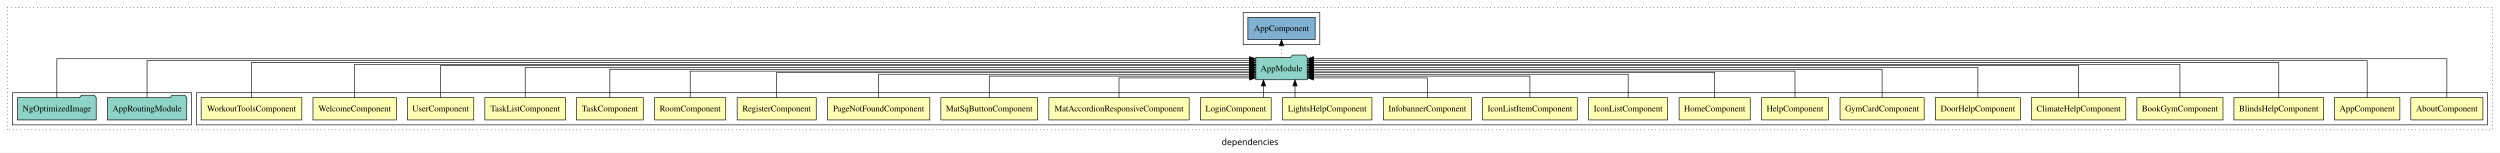
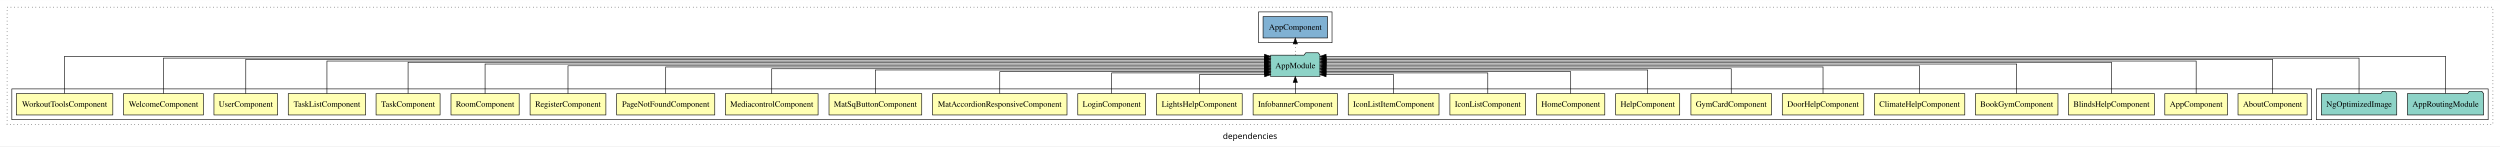
- <svg xmlns="http://www.w3.org/2000/svg" width="4046pt" height="247pt" viewBox="0.00 0.00 4046.00 246.80">
+ <svg xmlns="http://www.w3.org/2000/svg" width="4221pt" height="247pt" viewBox="0.00 0.00 4221.00 246.80">
  <g id="graph0" class="graph" transform="scale(1 1) rotate(0) translate(4 242.8)">
-     <polygon fill="white" stroke="transparent" points="-4,4 -4,-242.8 4042,-242.8 4042,4 -4,4" />
-     <text text-anchor="middle" x="2019" y="-8.2" font-family="sans-serif" font-size="14.00">dependencies</text>
+     <polygon fill="white" stroke="transparent" points="-4,4 -4,-242.8 4217,-242.8 4217,4 -4,4" />
+     <text text-anchor="middle" x="2106.5" y="-8.2" font-family="sans-serif" font-size="14.00">dependencies</text>
    <g id="clust1" class="cluster">
-       <polygon fill="none" stroke="black" stroke-dasharray="1,5" points="8,-32.8 8,-230.8 4030,-230.8 4030,-32.8 8,-32.8" />
+       <polygon fill="none" stroke="black" stroke-dasharray="1,5" points="8,-32.8 8,-230.8 4205,-230.8 4205,-32.8 8,-32.8" />
+     </g>
+     <g id="clust30" class="cluster">
+       <polygon fill="none" stroke="black" points="2121,-170.8 2121,-222.8 2245,-222.8 2245,-170.8 2121,-170.8" />
+     </g>
+     <g id="clust28" class="cluster">
+       <polygon fill="none" stroke="black" points="3907,-40.8 3907,-92.8 4197,-92.8 4197,-40.8 3907,-40.8" />
    </g>
    <g id="clust2" class="cluster">
-       <polygon fill="none" stroke="black" points="314,-40.8 314,-92.8 4022,-92.8 4022,-40.8 314,-40.8" />
-     </g>
-     <g id="clust27" class="cluster">
-       <polygon fill="none" stroke="black" points="16,-40.8 16,-92.8 306,-92.8 306,-40.8 16,-40.8" />
-     </g>
-     <g id="clust29" class="cluster">
-       <polygon fill="none" stroke="black" points="2008,-170.8 2008,-222.8 2132,-222.8 2132,-170.8 2008,-170.8" />
+       <polygon fill="none" stroke="black" points="16,-40.8 16,-92.8 3899,-92.8 3899,-40.8 16,-40.8" />
    </g>
    <g id="node1" class="node">
-       <polygon fill="#ffffb3" stroke="black" points="4014.33,-84.8 3897.67,-84.8 3897.67,-48.8 4014.33,-48.8 4014.33,-84.8" />
-       <text text-anchor="middle" x="3956" y="-62.6" font-family="Times,serif" font-size="14.00">AboutComponent</text>
+       <polygon fill="#ffffb3" stroke="black" points="3891.33,-84.8 3774.67,-84.8 3774.67,-48.8 3891.33,-48.8 3891.33,-84.8" />
+       <text text-anchor="middle" x="3833" y="-62.6" font-family="Times,serif" font-size="14.00">AboutComponent</text>
+     </g>
+     <g id="node26" class="node">
+       <polygon fill="#8dd3c7" stroke="black" points="2224.66,-149.8 2221.66,-153.8 2200.66,-153.8 2197.66,-149.8 2141.34,-149.8 2141.34,-113.8 2224.66,-113.8 2224.66,-149.8" />
+       <text text-anchor="middle" x="2183" y="-127.6" font-family="Times,serif" font-size="14.00">AppModule</text>
+     </g>
+     <g id="edge1" class="edge">
+       <path fill="none" stroke="black" d="M3833,-84.81C3833,-107.29 3833,-142.8 3833,-142.8 3833,-142.8 2235.03,-142.8 2235.03,-142.8" />
+       <polygon fill="black" stroke="black" points="2235.03,-139.3 2225.03,-142.8 2235.03,-146.3 2235.03,-139.3" />
+     </g>
+     <g id="node2" class="node">
+       <polygon fill="#ffffb3" stroke="black" points="3756.94,-84.8 3651.06,-84.8 3651.06,-48.8 3756.94,-48.8 3756.94,-84.8" />
+       <text text-anchor="middle" x="3704" y="-62.6" font-family="Times,serif" font-size="14.00">AppComponent</text>
+     </g>
+     <g id="edge2" class="edge">
+       <path fill="none" stroke="black" d="M3704,-84.84C3704,-106.46 3704,-139.8 3704,-139.8 3704,-139.8 2234.87,-139.8 2234.87,-139.8" />
+       <polygon fill="black" stroke="black" points="2234.87,-136.3 2224.87,-139.8 2234.87,-143.3 2234.87,-136.3" />
+     </g>
+     <g id="node3" class="node">
+       <polygon fill="#ffffb3" stroke="black" points="3633.61,-84.8 3488.39,-84.8 3488.39,-48.8 3633.61,-48.8 3633.61,-84.8" />
+       <text text-anchor="middle" x="3561" y="-62.6" font-family="Times,serif" font-size="14.00">BlindsHelpComponent</text>
+     </g>
+     <g id="edge3" class="edge">
+       <path fill="none" stroke="black" d="M3561,-85.08C3561,-106.12 3561,-137.8 3561,-137.8 3561,-137.8 2234.99,-137.8 2234.99,-137.8" />
+       <polygon fill="black" stroke="black" points="2234.99,-134.3 2224.99,-137.8 2234.99,-141.3 2234.99,-134.3" />
+     </g>
+     <g id="node4" class="node">
+       <polygon fill="#ffffb3" stroke="black" points="3470.67,-84.8 3331.33,-84.8 3331.33,-48.8 3470.67,-48.8 3470.67,-84.8" />
+       <text text-anchor="middle" x="3401" y="-62.6" font-family="Times,serif" font-size="14.00">BookGymComponent</text>
+     </g>
+     <g id="edge4" class="edge">
+       <path fill="none" stroke="black" d="M3401,-85.02C3401,-105.17 3401,-134.8 3401,-134.8 3401,-134.8 2234.93,-134.8 2234.93,-134.8" />
+       <polygon fill="black" stroke="black" points="2234.93,-131.3 2224.93,-134.8 2234.93,-138.3 2234.93,-131.3" />
+     </g>
+     <g id="node5" class="node">
+       <polygon fill="#ffffb3" stroke="black" points="3313.37,-84.8 3160.63,-84.8 3160.63,-48.8 3313.37,-48.8 3313.37,-84.8" />
+       <text text-anchor="middle" x="3237" y="-62.6" font-family="Times,serif" font-size="14.00">ClimateHelpComponent</text>
+     </g>
+     <g id="edge5" class="edge">
+       <path fill="none" stroke="black" d="M3237,-84.91C3237,-104.14 3237,-131.8 3237,-131.8 3237,-131.8 2234.97,-131.8 2234.97,-131.8" />
+       <polygon fill="black" stroke="black" points="2234.97,-128.3 2224.97,-131.8 2234.97,-135.3 2234.97,-128.3" />
+     </g>
+     <g id="node6" class="node">
+       <polygon fill="#ffffb3" stroke="black" points="3142.82,-84.8 3005.18,-84.8 3005.18,-48.8 3142.82,-48.8 3142.82,-84.8" />
+       <text text-anchor="middle" x="3074" y="-62.6" font-family="Times,serif" font-size="14.00">DoorHelpComponent</text>
+     </g>
+     <g id="edge6" class="edge">
+       <path fill="none" stroke="black" d="M3074,-85.02C3074,-103.63 3074,-129.8 3074,-129.8 3074,-129.8 2234.78,-129.8 2234.78,-129.8" />
+       <polygon fill="black" stroke="black" points="2234.78,-126.3 2224.78,-129.8 2234.78,-133.3 2234.78,-126.3" />
+     </g>
+     <g id="node7" class="node">
+       <polygon fill="#ffffb3" stroke="black" points="2987.05,-84.8 2850.95,-84.8 2850.95,-48.8 2987.05,-48.8 2987.05,-84.8" />
+       <text text-anchor="middle" x="2919" y="-62.6" font-family="Times,serif" font-size="14.00">GymCardComponent</text>
+     </g>
+     <g id="edge7" class="edge">
+       <path fill="none" stroke="black" d="M2919,-84.8C2919,-102.48 2919,-126.8 2919,-126.8 2919,-126.8 2234.68,-126.8 2234.68,-126.8" />
+       <polygon fill="black" stroke="black" points="2234.68,-123.3 2224.68,-126.8 2234.68,-130.3 2234.68,-123.3" />
+     </g>
+     <g id="node8" class="node">
+       <polygon fill="#ffffb3" stroke="black" points="2832.05,-84.8 2723.95,-84.8 2723.95,-48.8 2832.05,-48.8 2832.05,-84.8" />
+       <text text-anchor="middle" x="2778" y="-62.6" font-family="Times,serif" font-size="14.00">HelpComponent</text>
+     </g>
+     <g id="edge8" class="edge">
+       <path fill="none" stroke="black" d="M2778,-84.83C2778,-101.86 2778,-124.8 2778,-124.8 2778,-124.8 2234.84,-124.8 2234.84,-124.8" />
+       <polygon fill="black" stroke="black" points="2234.84,-121.3 2224.84,-124.8 2234.84,-128.3 2234.84,-121.3" />
+     </g>
+     <g id="node9" class="node">
+       <polygon fill="#ffffb3" stroke="black" points="2705.55,-84.8 2590.45,-84.8 2590.45,-48.8 2705.55,-48.8 2705.55,-84.8" />
+       <text text-anchor="middle" x="2648" y="-62.6" font-family="Times,serif" font-size="14.00">HomeComponent</text>
+     </g>
+     <g id="edge9" class="edge">
+       <path fill="none" stroke="black" d="M2648,-84.81C2648,-100.85 2648,-121.8 2648,-121.8 2648,-121.8 2234.67,-121.8 2234.67,-121.8" />
+       <polygon fill="black" stroke="black" points="2234.67,-118.3 2224.67,-121.8 2234.67,-125.3 2234.67,-118.3" />
+     </g>
+     <g id="node10" class="node">
+       <polygon fill="#ffffb3" stroke="black" points="2571.99,-84.8 2444.01,-84.8 2444.01,-48.8 2571.99,-48.8 2571.99,-84.8" />
+       <text text-anchor="middle" x="2508" y="-62.6" font-family="Times,serif" font-size="14.00">IconListComponent</text>
+     </g>
+     <g id="edge10" class="edge">
+       <path fill="none" stroke="black" d="M2508,-85.04C2508,-100.37 2508,-119.8 2508,-119.8 2508,-119.8 2234.82,-119.8 2234.82,-119.8" />
+       <polygon fill="black" stroke="black" points="2234.82,-116.3 2224.82,-119.8 2234.82,-123.3 2234.82,-116.3" />
+     </g>
+     <g id="node11" class="node">
+       <polygon fill="#ffffb3" stroke="black" points="2425.64,-84.8 2272.36,-84.8 2272.36,-48.8 2425.64,-48.8 2425.64,-84.8" />
+       <text text-anchor="middle" x="2349" y="-62.6" font-family="Times,serif" font-size="14.00">IconListItemComponent</text>
+     </g>
+     <g id="edge11" class="edge">
+       <path fill="none" stroke="black" d="M2349,-84.85C2349,-99.17 2349,-116.8 2349,-116.8 2349,-116.8 2234.89,-116.8 2234.89,-116.8" />
+       <polygon fill="black" stroke="black" points="2234.89,-113.3 2224.89,-116.8 2234.89,-120.3 2234.89,-113.3" />
+     </g>
+     <g id="node12" class="node">
+       <polygon fill="#ffffb3" stroke="black" points="2254.25,-84.8 2111.75,-84.8 2111.75,-48.8 2254.25,-48.8 2254.25,-84.8" />
+       <text text-anchor="middle" x="2183" y="-62.6" font-family="Times,serif" font-size="14.00">InfobannerComponent</text>
+     </g>
+     <g id="edge12" class="edge">
+       <path fill="none" stroke="black" d="M2183,-84.91C2183,-84.91 2183,-103.79 2183,-103.79" />
+       <polygon fill="black" stroke="black" points="2179.5,-103.79 2183,-113.79 2186.5,-103.79 2179.5,-103.79" />
+     </g>
+     <g id="node13" class="node">
+       <polygon fill="#ffffb3" stroke="black" points="2093.32,-84.8 1948.68,-84.8 1948.68,-48.8 2093.32,-48.8 2093.32,-84.8" />
+       <text text-anchor="middle" x="2021" y="-62.6" font-family="Times,serif" font-size="14.00">LightsHelpComponent</text>
+     </g>
+     <g id="edge13" class="edge">
+       <path fill="none" stroke="black" d="M2021,-84.85C2021,-99.17 2021,-116.8 2021,-116.8 2021,-116.8 2131.28,-116.8 2131.28,-116.8" />
+       <polygon fill="black" stroke="black" points="2131.28,-120.3 2141.28,-116.8 2131.28,-113.3 2131.28,-120.3" />
+     </g>
+     <g id="node14" class="node">
+       <polygon fill="#ffffb3" stroke="black" points="1930.27,-84.8 1815.73,-84.8 1815.73,-48.8 1930.27,-48.8 1930.27,-84.8" />
+       <text text-anchor="middle" x="1873" y="-62.6" font-family="Times,serif" font-size="14.00">LoginComponent</text>
+     </g>
+     <g id="edge14" class="edge">
+       <path fill="none" stroke="black" d="M1873,-85.04C1873,-100.37 1873,-119.8 1873,-119.8 1873,-119.8 2131.19,-119.8 2131.19,-119.8" />
+       <polygon fill="black" stroke="black" points="2131.19,-123.3 2141.19,-119.8 2131.19,-116.3 2131.19,-123.3" />
+     </g>
+     <g id="node15" class="node">
+       <polygon fill="#ffffb3" stroke="black" points="1797.52,-84.8 1570.48,-84.8 1570.48,-48.8 1797.52,-48.8 1797.52,-84.8" />
+       <text text-anchor="middle" x="1684" y="-62.6" font-family="Times,serif" font-size="14.00">MatAccordionResponsiveComponent</text>
+     </g>
+     <g id="edge15" class="edge">
+       <path fill="none" stroke="black" d="M1684,-84.81C1684,-100.85 1684,-121.8 1684,-121.8 1684,-121.8 2131.31,-121.8 2131.31,-121.8" />
+       <polygon fill="black" stroke="black" points="2131.31,-125.3 2141.31,-121.8 2131.31,-118.3 2131.31,-125.3" />
+     </g>
+     <g id="node16" class="node">
+       <polygon fill="#ffffb3" stroke="black" points="1552.29,-84.8 1395.71,-84.8 1395.71,-48.8 1552.29,-48.8 1552.29,-84.8" />
+       <text text-anchor="middle" x="1474" y="-62.6" font-family="Times,serif" font-size="14.00">MatSqButtonComponent</text>
+     </g>
+     <g id="edge16" class="edge">
+       <path fill="none" stroke="black" d="M1474,-84.83C1474,-101.86 1474,-124.8 1474,-124.8 1474,-124.8 2131.3,-124.8 2131.3,-124.8" />
+       <polygon fill="black" stroke="black" points="2131.3,-128.3 2141.3,-124.8 2131.3,-121.3 2131.3,-128.3" />
+     </g>
+     <g id="node17" class="node">
+       <polygon fill="#ffffb3" stroke="black" points="1377.25,-84.8 1220.75,-84.8 1220.75,-48.8 1377.25,-48.8 1377.25,-84.8" />
+       <text text-anchor="middle" x="1299" y="-62.6" font-family="Times,serif" font-size="14.00">MediacontrolComponent</text>
+     </g>
+     <g id="edge17" class="edge">
+       <path fill="none" stroke="black" d="M1299,-84.8C1299,-102.48 1299,-126.8 1299,-126.8 1299,-126.8 2131.25,-126.8 2131.25,-126.8" />
+       <polygon fill="black" stroke="black" points="2131.25,-130.3 2141.25,-126.8 2131.25,-123.3 2131.25,-130.3" />
+     </g>
+     <g id="node18" class="node">
+       <polygon fill="#ffffb3" stroke="black" points="1202.83,-84.8 1037.17,-84.8 1037.17,-48.8 1202.83,-48.8 1202.83,-84.8" />
+       <text text-anchor="middle" x="1120" y="-62.6" font-family="Times,serif" font-size="14.00">PageNotFoundComponent</text>
+     </g>
+     <g id="edge18" class="edge">
+       <path fill="none" stroke="black" d="M1120,-85.02C1120,-103.63 1120,-129.8 1120,-129.8 1120,-129.8 2131.33,-129.8 2131.33,-129.8" />
+       <polygon fill="black" stroke="black" points="2131.33,-133.3 2141.33,-129.8 2131.33,-126.3 2131.33,-133.3" />
+     </g>
+     <g id="node19" class="node">
+       <polygon fill="#ffffb3" stroke="black" points="1018.99,-84.8 891.01,-84.8 891.01,-48.8 1018.99,-48.8 1018.99,-84.8" />
+       <text text-anchor="middle" x="955" y="-62.6" font-family="Times,serif" font-size="14.00">RegisterComponent</text>
+     </g>
+     <g id="edge19" class="edge">
+       <path fill="none" stroke="black" d="M955,-84.91C955,-104.14 955,-131.8 955,-131.8 955,-131.8 2131.08,-131.8 2131.08,-131.8" />
+       <polygon fill="black" stroke="black" points="2131.08,-135.3 2141.08,-131.8 2131.08,-128.3 2131.08,-135.3" />
+     </g>
+     <g id="node20" class="node">
+       <polygon fill="#ffffb3" stroke="black" points="872.56,-84.8 757.44,-84.8 757.44,-48.8 872.56,-48.8 872.56,-84.8" />
+       <text text-anchor="middle" x="815" y="-62.6" font-family="Times,serif" font-size="14.00">RoomComponent</text>
+     </g>
+     <g id="edge20" class="edge">
+       <path fill="none" stroke="black" d="M815,-85.02C815,-105.17 815,-134.8 815,-134.8 815,-134.8 2131.31,-134.8 2131.31,-134.8" />
+       <polygon fill="black" stroke="black" points="2131.31,-138.3 2141.31,-134.8 2131.31,-131.3 2131.31,-138.3" />
+     </g>
+     <g id="node21" class="node">
+       <polygon fill="#ffffb3" stroke="black" points="739.05,-84.8 630.95,-84.8 630.95,-48.8 739.05,-48.8 739.05,-84.8" />
+       <text text-anchor="middle" x="685" y="-62.6" font-family="Times,serif" font-size="14.00">TaskComponent</text>
+     </g>
+     <g id="edge21" class="edge">
+       <path fill="none" stroke="black" d="M685,-85.08C685,-106.12 685,-137.8 685,-137.8 685,-137.8 2130.98,-137.8 2130.98,-137.8" />
+       <polygon fill="black" stroke="black" points="2130.98,-141.3 2140.98,-137.8 2130.98,-134.3 2130.98,-141.3" />
+     </g>
+     <g id="node22" class="node">
+       <polygon fill="#ffffb3" stroke="black" points="613.32,-84.8 482.68,-84.8 482.68,-48.8 613.32,-48.8 613.32,-84.8" />
+       <text text-anchor="middle" x="548" y="-62.6" font-family="Times,serif" font-size="14.00">TaskListComponent</text>
+     </g>
+     <g id="edge22" class="edge">
+       <path fill="none" stroke="black" d="M548,-84.84C548,-106.46 548,-139.8 548,-139.8 548,-139.8 2130.94,-139.8 2130.94,-139.8" />
+       <polygon fill="black" stroke="black" points="2130.94,-143.3 2140.94,-139.8 2130.94,-136.3 2130.94,-143.3" />
+     </g>
+     <g id="node23" class="node">
+       <polygon fill="#ffffb3" stroke="black" points="464.77,-84.8 357.23,-84.8 357.23,-48.8 464.77,-48.8 464.77,-84.8" />
+       <text text-anchor="middle" x="411" y="-62.6" font-family="Times,serif" font-size="14.00">UserComponent</text>
+     </g>
+     <g id="edge23" class="edge">
+       <path fill="none" stroke="black" d="M411,-84.81C411,-107.29 411,-142.8 411,-142.8 411,-142.8 2130.95,-142.8 2130.95,-142.8" />
+       <polygon fill="black" stroke="black" points="2130.95,-146.3 2140.95,-142.8 2130.95,-139.3 2130.95,-146.3" />
+     </g>
+     <g id="node24" class="node">
+       <polygon fill="#ffffb3" stroke="black" points="339.47,-84.8 204.53,-84.8 204.53,-48.8 339.47,-48.8 339.47,-84.8" />
+       <text text-anchor="middle" x="272" y="-62.6" font-family="Times,serif" font-size="14.00">WelcomeComponent</text>
+     </g>
+     <g id="edge24" class="edge">
+       <path fill="none" stroke="black" d="M272,-84.89C272,-107.93 272,-144.8 272,-144.8 272,-144.8 2131.31,-144.8 2131.31,-144.8" />
+       <polygon fill="black" stroke="black" points="2131.31,-148.3 2141.31,-144.8 2131.31,-141.3 2131.31,-148.3" />
    </g>
    <g id="node25" class="node">
-       <polygon fill="#8dd3c7" stroke="black" points="2111.66,-149.8 2108.66,-153.8 2087.66,-153.8 2084.66,-149.8 2028.34,-149.8 2028.34,-113.8 2111.66,-113.8 2111.66,-149.8" />
-       <text text-anchor="middle" x="2070" y="-127.6" font-family="Times,serif" font-size="14.00">AppModule</text>
-     </g>
-     <g id="edge1" class="edge">
-       <path fill="none" stroke="black" d="M3956,-85.18C3956,-109.08 3956,-147.8 3956,-147.8 3956,-147.8 2122.04,-147.8 2122.04,-147.8" />
-       <polygon fill="black" stroke="black" points="2122.04,-144.3 2112.04,-147.8 2122.04,-151.3 2122.04,-144.3" />
-     </g>
-     <g id="node2" class="node">
-       <polygon fill="#ffffb3" stroke="black" points="3879.94,-84.8 3774.06,-84.8 3774.06,-48.8 3879.94,-48.8 3879.94,-84.8" />
-       <text text-anchor="middle" x="3827" y="-62.6" font-family="Times,serif" font-size="14.00">AppComponent</text>
-     </g>
-     <g id="edge2" class="edge">
-       <path fill="none" stroke="black" d="M3827,-84.89C3827,-107.93 3827,-144.8 3827,-144.8 3827,-144.8 2121.7,-144.8 2121.7,-144.8" />
-       <polygon fill="black" stroke="black" points="2121.7,-141.3 2111.7,-144.8 2121.7,-148.3 2121.7,-141.3" />
-     </g>
-     <g id="node3" class="node">
-       <polygon fill="#ffffb3" stroke="black" points="3756.61,-84.8 3611.39,-84.8 3611.39,-48.8 3756.61,-48.8 3756.61,-84.8" />
-       <text text-anchor="middle" x="3684" y="-62.6" font-family="Times,serif" font-size="14.00">BlindsHelpComponent</text>
-     </g>
-     <g id="edge3" class="edge">
-       <path fill="none" stroke="black" d="M3684,-84.96C3684,-107.15 3684,-141.8 3684,-141.8 3684,-141.8 2121.93,-141.8 2121.93,-141.8" />
-       <polygon fill="black" stroke="black" points="2121.93,-138.3 2111.93,-141.8 2121.93,-145.3 2121.93,-138.3" />
-     </g>
-     <g id="node4" class="node">
-       <polygon fill="#ffffb3" stroke="black" points="3593.67,-84.8 3454.33,-84.8 3454.33,-48.8 3593.67,-48.8 3593.67,-84.8" />
-       <text text-anchor="middle" x="3524" y="-62.6" font-family="Times,serif" font-size="14.00">BookGymComponent</text>
-     </g>
-     <g id="edge4" class="edge">
-       <path fill="none" stroke="black" d="M3524,-84.97C3524,-106.3 3524,-138.8 3524,-138.8 3524,-138.8 2121.95,-138.8 2121.95,-138.8" />
-       <polygon fill="black" stroke="black" points="2121.95,-135.3 2111.95,-138.8 2121.95,-142.3 2121.95,-135.3" />
-     </g>
-     <g id="node5" class="node">
-       <polygon fill="#ffffb3" stroke="black" points="3436.37,-84.8 3283.63,-84.8 3283.63,-48.8 3436.37,-48.8 3436.37,-84.8" />
-       <text text-anchor="middle" x="3360" y="-62.6" font-family="Times,serif" font-size="14.00">ClimateHelpComponent</text>
-     </g>
-     <g id="edge5" class="edge">
-       <path fill="none" stroke="black" d="M3360,-84.83C3360,-105.57 3360,-136.8 3360,-136.8 3360,-136.8 2121.82,-136.8 2121.82,-136.8" />
-       <polygon fill="black" stroke="black" points="2121.82,-133.3 2111.82,-136.8 2121.82,-140.3 2121.82,-133.3" />
-     </g>
-     <g id="node6" class="node">
-       <polygon fill="#ffffb3" stroke="black" points="3265.82,-84.8 3128.18,-84.8 3128.18,-48.8 3265.82,-48.8 3265.82,-84.8" />
-       <text text-anchor="middle" x="3197" y="-62.6" font-family="Times,serif" font-size="14.00">DoorHelpComponent</text>
-     </g>
-     <g id="edge6" class="edge">
-       <path fill="none" stroke="black" d="M3197,-85.11C3197,-104.95 3197,-133.8 3197,-133.8 3197,-133.8 2121.78,-133.8 2121.78,-133.8" />
-       <polygon fill="black" stroke="black" points="2121.78,-130.3 2111.78,-133.8 2121.78,-137.3 2121.78,-130.3" />
-     </g>
-     <g id="node7" class="node">
-       <polygon fill="#ffffb3" stroke="black" points="3110.05,-84.8 2973.95,-84.8 2973.95,-48.8 3110.05,-48.8 3110.05,-84.8" />
-       <text text-anchor="middle" x="3042" y="-62.6" font-family="Times,serif" font-size="14.00">GymCardComponent</text>
-     </g>
-     <g id="edge7" class="edge">
-       <path fill="none" stroke="black" d="M3042,-84.97C3042,-103.89 3042,-130.8 3042,-130.8 3042,-130.8 2121.77,-130.8 2121.77,-130.8" />
-       <polygon fill="black" stroke="black" points="2121.77,-127.3 2111.77,-130.8 2121.77,-134.3 2121.77,-127.3" />
-     </g>
-     <g id="node8" class="node">
-       <polygon fill="#ffffb3" stroke="black" points="2955.05,-84.8 2846.95,-84.8 2846.95,-48.8 2955.05,-48.8 2955.05,-84.8" />
-       <text text-anchor="middle" x="2901" y="-62.6" font-family="Times,serif" font-size="14.00">HelpComponent</text>
-     </g>
-     <g id="edge8" class="edge">
-       <path fill="none" stroke="black" d="M2901,-85.1C2901,-103.07 2901,-127.8 2901,-127.8 2901,-127.8 2121.78,-127.8 2121.78,-127.8" />
-       <polygon fill="black" stroke="black" points="2121.78,-124.3 2111.78,-127.8 2121.78,-131.3 2121.78,-124.3" />
-     </g>
-     <g id="node9" class="node">
-       <polygon fill="#ffffb3" stroke="black" points="2828.55,-84.8 2713.45,-84.8 2713.45,-48.8 2828.55,-48.8 2828.55,-84.8" />
-       <text text-anchor="middle" x="2771" y="-62.6" font-family="Times,serif" font-size="14.00">HomeComponent</text>
-     </g>
-     <g id="edge9" class="edge">
-       <path fill="none" stroke="black" d="M2771,-84.82C2771,-102.17 2771,-125.8 2771,-125.8 2771,-125.8 2121.75,-125.8 2121.75,-125.8" />
-       <polygon fill="black" stroke="black" points="2121.75,-122.3 2111.75,-125.8 2121.75,-129.3 2121.75,-122.3" />
-     </g>
-     <g id="node10" class="node">
-       <polygon fill="#ffffb3" stroke="black" points="2694.99,-84.8 2567.01,-84.8 2567.01,-48.8 2694.99,-48.8 2694.99,-84.8" />
-       <text text-anchor="middle" x="2631" y="-62.6" font-family="Times,serif" font-size="14.00">IconListComponent</text>
-     </g>
-     <g id="edge10" class="edge">
-       <path fill="none" stroke="black" d="M2631,-84.83C2631,-101.2 2631,-122.8 2631,-122.8 2631,-122.8 2121.71,-122.8 2121.71,-122.8" />
-       <polygon fill="black" stroke="black" points="2121.71,-119.3 2111.71,-122.8 2121.71,-126.3 2121.71,-119.3" />
-     </g>
-     <g id="node11" class="node">
-       <polygon fill="#ffffb3" stroke="black" points="2548.64,-84.8 2395.36,-84.8 2395.36,-48.8 2548.64,-48.8 2548.64,-84.8" />
-       <text text-anchor="middle" x="2472" y="-62.6" font-family="Times,serif" font-size="14.00">IconListItemComponent</text>
-     </g>
-     <g id="edge11" class="edge">
-       <path fill="none" stroke="black" d="M2472,-85.04C2472,-100.37 2472,-119.8 2472,-119.8 2472,-119.8 2121.88,-119.8 2121.88,-119.8" />
-       <polygon fill="black" stroke="black" points="2121.88,-116.3 2111.88,-119.8 2121.88,-123.3 2121.88,-116.3" />
-     </g>
-     <g id="node12" class="node">
-       <polygon fill="#ffffb3" stroke="black" points="2377.25,-84.8 2234.75,-84.8 2234.75,-48.8 2377.25,-48.8 2377.25,-84.8" />
-       <text text-anchor="middle" x="2306" y="-62.6" font-family="Times,serif" font-size="14.00">InfobannerComponent</text>
-     </g>
-     <g id="edge12" class="edge">
-       <path fill="none" stroke="black" d="M2306,-84.85C2306,-99.17 2306,-116.8 2306,-116.8 2306,-116.8 2121.92,-116.8 2121.92,-116.8" />
-       <polygon fill="black" stroke="black" points="2121.92,-113.3 2111.92,-116.8 2121.92,-120.3 2121.92,-113.3" />
-     </g>
-     <g id="node13" class="node">
-       <polygon fill="#ffffb3" stroke="black" points="2216.32,-84.8 2071.68,-84.8 2071.68,-48.8 2216.32,-48.8 2216.32,-84.8" />
-       <text text-anchor="middle" x="2144" y="-62.6" font-family="Times,serif" font-size="14.00">LightsHelpComponent</text>
-     </g>
-     <g id="edge13" class="edge">
-       <path fill="none" stroke="black" d="M2091.83,-84.91C2091.83,-84.91 2091.83,-103.79 2091.83,-103.79" />
-       <polygon fill="black" stroke="black" points="2088.33,-103.79 2091.83,-113.79 2095.33,-103.79 2088.33,-103.79" />
-     </g>
-     <g id="node14" class="node">
-       <polygon fill="#ffffb3" stroke="black" points="2053.27,-84.8 1938.73,-84.8 1938.73,-48.8 2053.27,-48.8 2053.27,-84.8" />
-       <text text-anchor="middle" x="1996" y="-62.6" font-family="Times,serif" font-size="14.00">LoginComponent</text>
-     </g>
-     <g id="edge14" class="edge">
-       <path fill="none" stroke="black" d="M2040.78,-84.91C2040.78,-84.91 2040.78,-103.79 2040.78,-103.79" />
-       <polygon fill="black" stroke="black" points="2037.28,-103.79 2040.78,-113.79 2044.28,-103.79 2037.28,-103.79" />
-     </g>
-     <g id="node15" class="node">
-       <polygon fill="#ffffb3" stroke="black" points="1920.52,-84.8 1693.48,-84.8 1693.48,-48.8 1920.52,-48.8 1920.52,-84.8" />
-       <text text-anchor="middle" x="1807" y="-62.6" font-family="Times,serif" font-size="14.00">MatAccordionResponsiveComponent</text>
-     </g>
-     <g id="edge15" class="edge">
-       <path fill="none" stroke="black" d="M1807,-84.85C1807,-99.17 1807,-116.8 1807,-116.8 1807,-116.8 2018.33,-116.8 2018.33,-116.8" />
-       <polygon fill="black" stroke="black" points="2018.33,-120.3 2028.33,-116.8 2018.33,-113.3 2018.33,-120.3" />
-     </g>
-     <g id="node16" class="node">
-       <polygon fill="#ffffb3" stroke="black" points="1675.29,-84.8 1518.71,-84.8 1518.71,-48.8 1675.29,-48.8 1675.29,-84.8" />
-       <text text-anchor="middle" x="1597" y="-62.6" font-family="Times,serif" font-size="14.00">MatSqButtonComponent</text>
-     </g>
-     <g id="edge16" class="edge">
-       <path fill="none" stroke="black" d="M1597,-85.04C1597,-100.37 1597,-119.8 1597,-119.8 1597,-119.8 2018.02,-119.8 2018.02,-119.8" />
-       <polygon fill="black" stroke="black" points="2018.02,-123.3 2028.02,-119.8 2018.02,-116.3 2018.02,-123.3" />
-     </g>
-     <g id="node17" class="node">
-       <polygon fill="#ffffb3" stroke="black" points="1500.83,-84.8 1335.17,-84.8 1335.17,-48.8 1500.83,-48.8 1500.83,-84.8" />
-       <text text-anchor="middle" x="1418" y="-62.6" font-family="Times,serif" font-size="14.00">PageNotFoundComponent</text>
-     </g>
-     <g id="edge17" class="edge">
-       <path fill="none" stroke="black" d="M1418,-84.83C1418,-101.2 1418,-122.8 1418,-122.8 1418,-122.8 2018.22,-122.8 2018.22,-122.8" />
-       <polygon fill="black" stroke="black" points="2018.22,-126.3 2028.22,-122.8 2018.22,-119.3 2018.22,-126.3" />
-     </g>
-     <g id="node18" class="node">
-       <polygon fill="#ffffb3" stroke="black" points="1316.99,-84.8 1189.01,-84.8 1189.01,-48.8 1316.99,-48.8 1316.99,-84.8" />
-       <text text-anchor="middle" x="1253" y="-62.6" font-family="Times,serif" font-size="14.00">RegisterComponent</text>
-     </g>
-     <g id="edge18" class="edge">
-       <path fill="none" stroke="black" d="M1253,-84.82C1253,-102.17 1253,-125.8 1253,-125.8 1253,-125.8 2018.08,-125.8 2018.08,-125.8" />
-       <polygon fill="black" stroke="black" points="2018.08,-129.3 2028.08,-125.8 2018.08,-122.3 2018.08,-129.3" />
-     </g>
-     <g id="node19" class="node">
-       <polygon fill="#ffffb3" stroke="black" points="1170.56,-84.8 1055.44,-84.8 1055.44,-48.8 1170.56,-48.8 1170.56,-84.8" />
-       <text text-anchor="middle" x="1113" y="-62.6" font-family="Times,serif" font-size="14.00">RoomComponent</text>
-     </g>
-     <g id="edge19" class="edge">
-       <path fill="none" stroke="black" d="M1113,-85.1C1113,-103.07 1113,-127.8 1113,-127.8 1113,-127.8 2018.26,-127.8 2018.26,-127.8" />
-       <polygon fill="black" stroke="black" points="2018.26,-131.3 2028.26,-127.8 2018.26,-124.3 2018.26,-131.3" />
-     </g>
-     <g id="node20" class="node">
-       <polygon fill="#ffffb3" stroke="black" points="1037.05,-84.8 928.95,-84.8 928.95,-48.8 1037.05,-48.8 1037.05,-84.8" />
-       <text text-anchor="middle" x="983" y="-62.6" font-family="Times,serif" font-size="14.00">TaskComponent</text>
-     </g>
-     <g id="edge20" class="edge">
-       <path fill="none" stroke="black" d="M983,-84.97C983,-103.89 983,-130.8 983,-130.8 983,-130.8 2018.05,-130.8 2018.05,-130.8" />
-       <polygon fill="black" stroke="black" points="2018.05,-134.3 2028.05,-130.8 2018.05,-127.3 2018.05,-134.3" />
-     </g>
-     <g id="node21" class="node">
-       <polygon fill="#ffffb3" stroke="black" points="911.32,-84.8 780.68,-84.8 780.68,-48.8 911.32,-48.8 911.32,-84.8" />
-       <text text-anchor="middle" x="846" y="-62.6" font-family="Times,serif" font-size="14.00">TaskListComponent</text>
-     </g>
-     <g id="edge21" class="edge">
-       <path fill="none" stroke="black" d="M846,-85.11C846,-104.95 846,-133.8 846,-133.8 846,-133.8 2018.22,-133.8 2018.22,-133.8" />
-       <polygon fill="black" stroke="black" points="2018.22,-137.3 2028.22,-133.8 2018.22,-130.3 2018.22,-137.3" />
-     </g>
-     <g id="node22" class="node">
-       <polygon fill="#ffffb3" stroke="black" points="762.77,-84.8 655.23,-84.8 655.23,-48.8 762.77,-48.8 762.77,-84.8" />
-       <text text-anchor="middle" x="709" y="-62.6" font-family="Times,serif" font-size="14.00">UserComponent</text>
-     </g>
-     <g id="edge22" class="edge">
-       <path fill="none" stroke="black" d="M709,-84.83C709,-105.57 709,-136.8 709,-136.8 709,-136.8 2018.15,-136.8 2018.15,-136.8" />
-       <polygon fill="black" stroke="black" points="2018.15,-140.3 2028.15,-136.8 2018.15,-133.3 2018.15,-140.3" />
-     </g>
-     <g id="node23" class="node">
-       <polygon fill="#ffffb3" stroke="black" points="637.47,-84.8 502.53,-84.8 502.53,-48.8 637.47,-48.8 637.47,-84.8" />
-       <text text-anchor="middle" x="570" y="-62.6" font-family="Times,serif" font-size="14.00">WelcomeComponent</text>
-     </g>
-     <g id="edge23" class="edge">
-       <path fill="none" stroke="black" d="M570,-84.97C570,-106.3 570,-138.8 570,-138.8 570,-138.8 2018.32,-138.8 2018.32,-138.8" />
-       <polygon fill="black" stroke="black" points="2018.32,-142.3 2028.32,-138.8 2018.32,-135.3 2018.32,-142.3" />
-     </g>
-     <g id="node24" class="node">
-       <polygon fill="#ffffb3" stroke="black" points="484.49,-84.8 321.51,-84.8 321.51,-48.8 484.49,-48.8 484.49,-84.8" />
-       <text text-anchor="middle" x="403" y="-62.6" font-family="Times,serif" font-size="14.00">WorkoutToolsComponent</text>
-     </g>
-     <g id="edge24" class="edge">
-       <path fill="none" stroke="black" d="M403,-84.96C403,-107.15 403,-141.8 403,-141.8 403,-141.8 2017.96,-141.8 2017.96,-141.8" />
-       <polygon fill="black" stroke="black" points="2017.96,-145.3 2027.96,-141.8 2017.96,-138.3 2017.96,-145.3" />
+       <polygon fill="#ffffb3" stroke="black" points="186.49,-84.8 23.51,-84.8 23.51,-48.8 186.49,-48.8 186.49,-84.8" />
+       <text text-anchor="middle" x="105" y="-62.6" font-family="Times,serif" font-size="14.00">WorkoutToolsComponent</text>
+     </g>
+     <g id="edge25" class="edge">
+       <path fill="none" stroke="black" d="M105,-85.18C105,-109.08 105,-147.8 105,-147.8 105,-147.8 2131.02,-147.8 2131.02,-147.8" />
+       <polygon fill="black" stroke="black" points="2131.02,-151.3 2141.02,-147.8 2131.02,-144.3 2131.02,-151.3" />
+     </g>
+     <g id="node29" class="node">
+       <polygon fill="#80b1d3" stroke="black" points="2237.44,-214.8 2128.56,-214.8 2128.56,-178.8 2237.44,-178.8 2237.44,-214.8" />
+       <text text-anchor="middle" x="2183" y="-192.6" font-family="Times,serif" font-size="14.00">AppComponent </text>
+     </g>
+     <g id="edge28" class="edge">
+       <path fill="none" stroke="black" stroke-dasharray="1,5" d="M2183,-149.91C2183,-149.91 2183,-168.79 2183,-168.79" />
+       <polygon fill="black" stroke="black" points="2179.5,-168.79 2183,-178.79 2186.5,-168.79 2179.5,-168.79" />
+     </g>
+     <g id="node27" class="node">
+       <polygon fill="#8dd3c7" stroke="black" points="4189.28,-84.8 4186.28,-88.8 4165.28,-88.8 4162.28,-84.8 4060.72,-84.8 4060.72,-48.8 4189.28,-48.8 4189.28,-84.8" />
+       <text text-anchor="middle" x="4125" y="-62.6" font-family="Times,serif" font-size="14.00">AppRoutingModule</text>
+     </g>
+     <g id="edge26" class="edge">
+       <path fill="none" stroke="black" d="M4125,-85.18C4125,-109.08 4125,-147.8 4125,-147.8 4125,-147.8 2234.91,-147.8 2234.91,-147.8" />
+       <polygon fill="black" stroke="black" points="2234.91,-144.3 2224.91,-147.8 2234.91,-151.3 2234.91,-144.3" />
    </g>
    <g id="node28" class="node">
-       <polygon fill="#80b1d3" stroke="black" points="2124.44,-214.8 2015.56,-214.8 2015.56,-178.8 2124.44,-178.8 2124.44,-214.8" />
-       <text text-anchor="middle" x="2070" y="-192.6" font-family="Times,serif" font-size="14.00">AppComponent </text>
+       <polygon fill="#8dd3c7" stroke="black" points="4042.69,-84.8 4039.69,-88.8 4018.69,-88.8 4015.69,-84.8 3915.31,-84.8 3915.31,-48.8 4042.69,-48.8 4042.69,-84.8" />
+       <text text-anchor="middle" x="3979" y="-62.6" font-family="Times,serif" font-size="14.00">NgOptimizedImage</text>
    </g>
    <g id="edge27" class="edge">
-       <path fill="none" stroke="black" stroke-dasharray="1,5" d="M2070,-149.91C2070,-149.91 2070,-168.79 2070,-168.79" />
-       <polygon fill="black" stroke="black" points="2066.5,-168.79 2070,-178.79 2073.5,-168.79 2066.5,-168.79" />
-     </g>
-     <g id="node26" class="node">
-       <polygon fill="#8dd3c7" stroke="black" points="298.28,-84.8 295.28,-88.8 274.28,-88.8 271.28,-84.8 169.72,-84.8 169.72,-48.8 298.28,-48.8 298.28,-84.8" />
-       <text text-anchor="middle" x="234" y="-62.6" font-family="Times,serif" font-size="14.00">AppRoutingModule</text>
-     </g>
-     <g id="edge25" class="edge">
-       <path fill="none" stroke="black" d="M234,-84.89C234,-107.93 234,-144.8 234,-144.8 234,-144.8 2018.2,-144.8 2018.2,-144.8" />
-       <polygon fill="black" stroke="black" points="2018.2,-148.3 2028.2,-144.8 2018.2,-141.3 2018.2,-148.3" />
-     </g>
-     <g id="node27" class="node">
-       <polygon fill="#8dd3c7" stroke="black" points="151.69,-84.8 148.69,-88.8 127.69,-88.8 124.69,-84.8 24.31,-84.8 24.31,-48.8 151.69,-48.8 151.69,-84.8" />
-       <text text-anchor="middle" x="88" y="-62.6" font-family="Times,serif" font-size="14.00">NgOptimizedImage</text>
-     </g>
-     <g id="edge26" class="edge">
-       <path fill="none" stroke="black" d="M88,-85.18C88,-109.08 88,-147.8 88,-147.8 88,-147.8 2018.15,-147.8 2018.15,-147.8" />
-       <polygon fill="black" stroke="black" points="2018.15,-151.3 2028.15,-147.8 2018.15,-144.3 2018.15,-151.3" />
+       <path fill="none" stroke="black" d="M3979,-84.89C3979,-107.93 3979,-144.8 3979,-144.8 3979,-144.8 2234.75,-144.8 2234.75,-144.8" />
+       <polygon fill="black" stroke="black" points="2234.75,-141.3 2224.75,-144.8 2234.75,-148.3 2234.75,-141.3" />
    </g>
  </g>
</svg>
